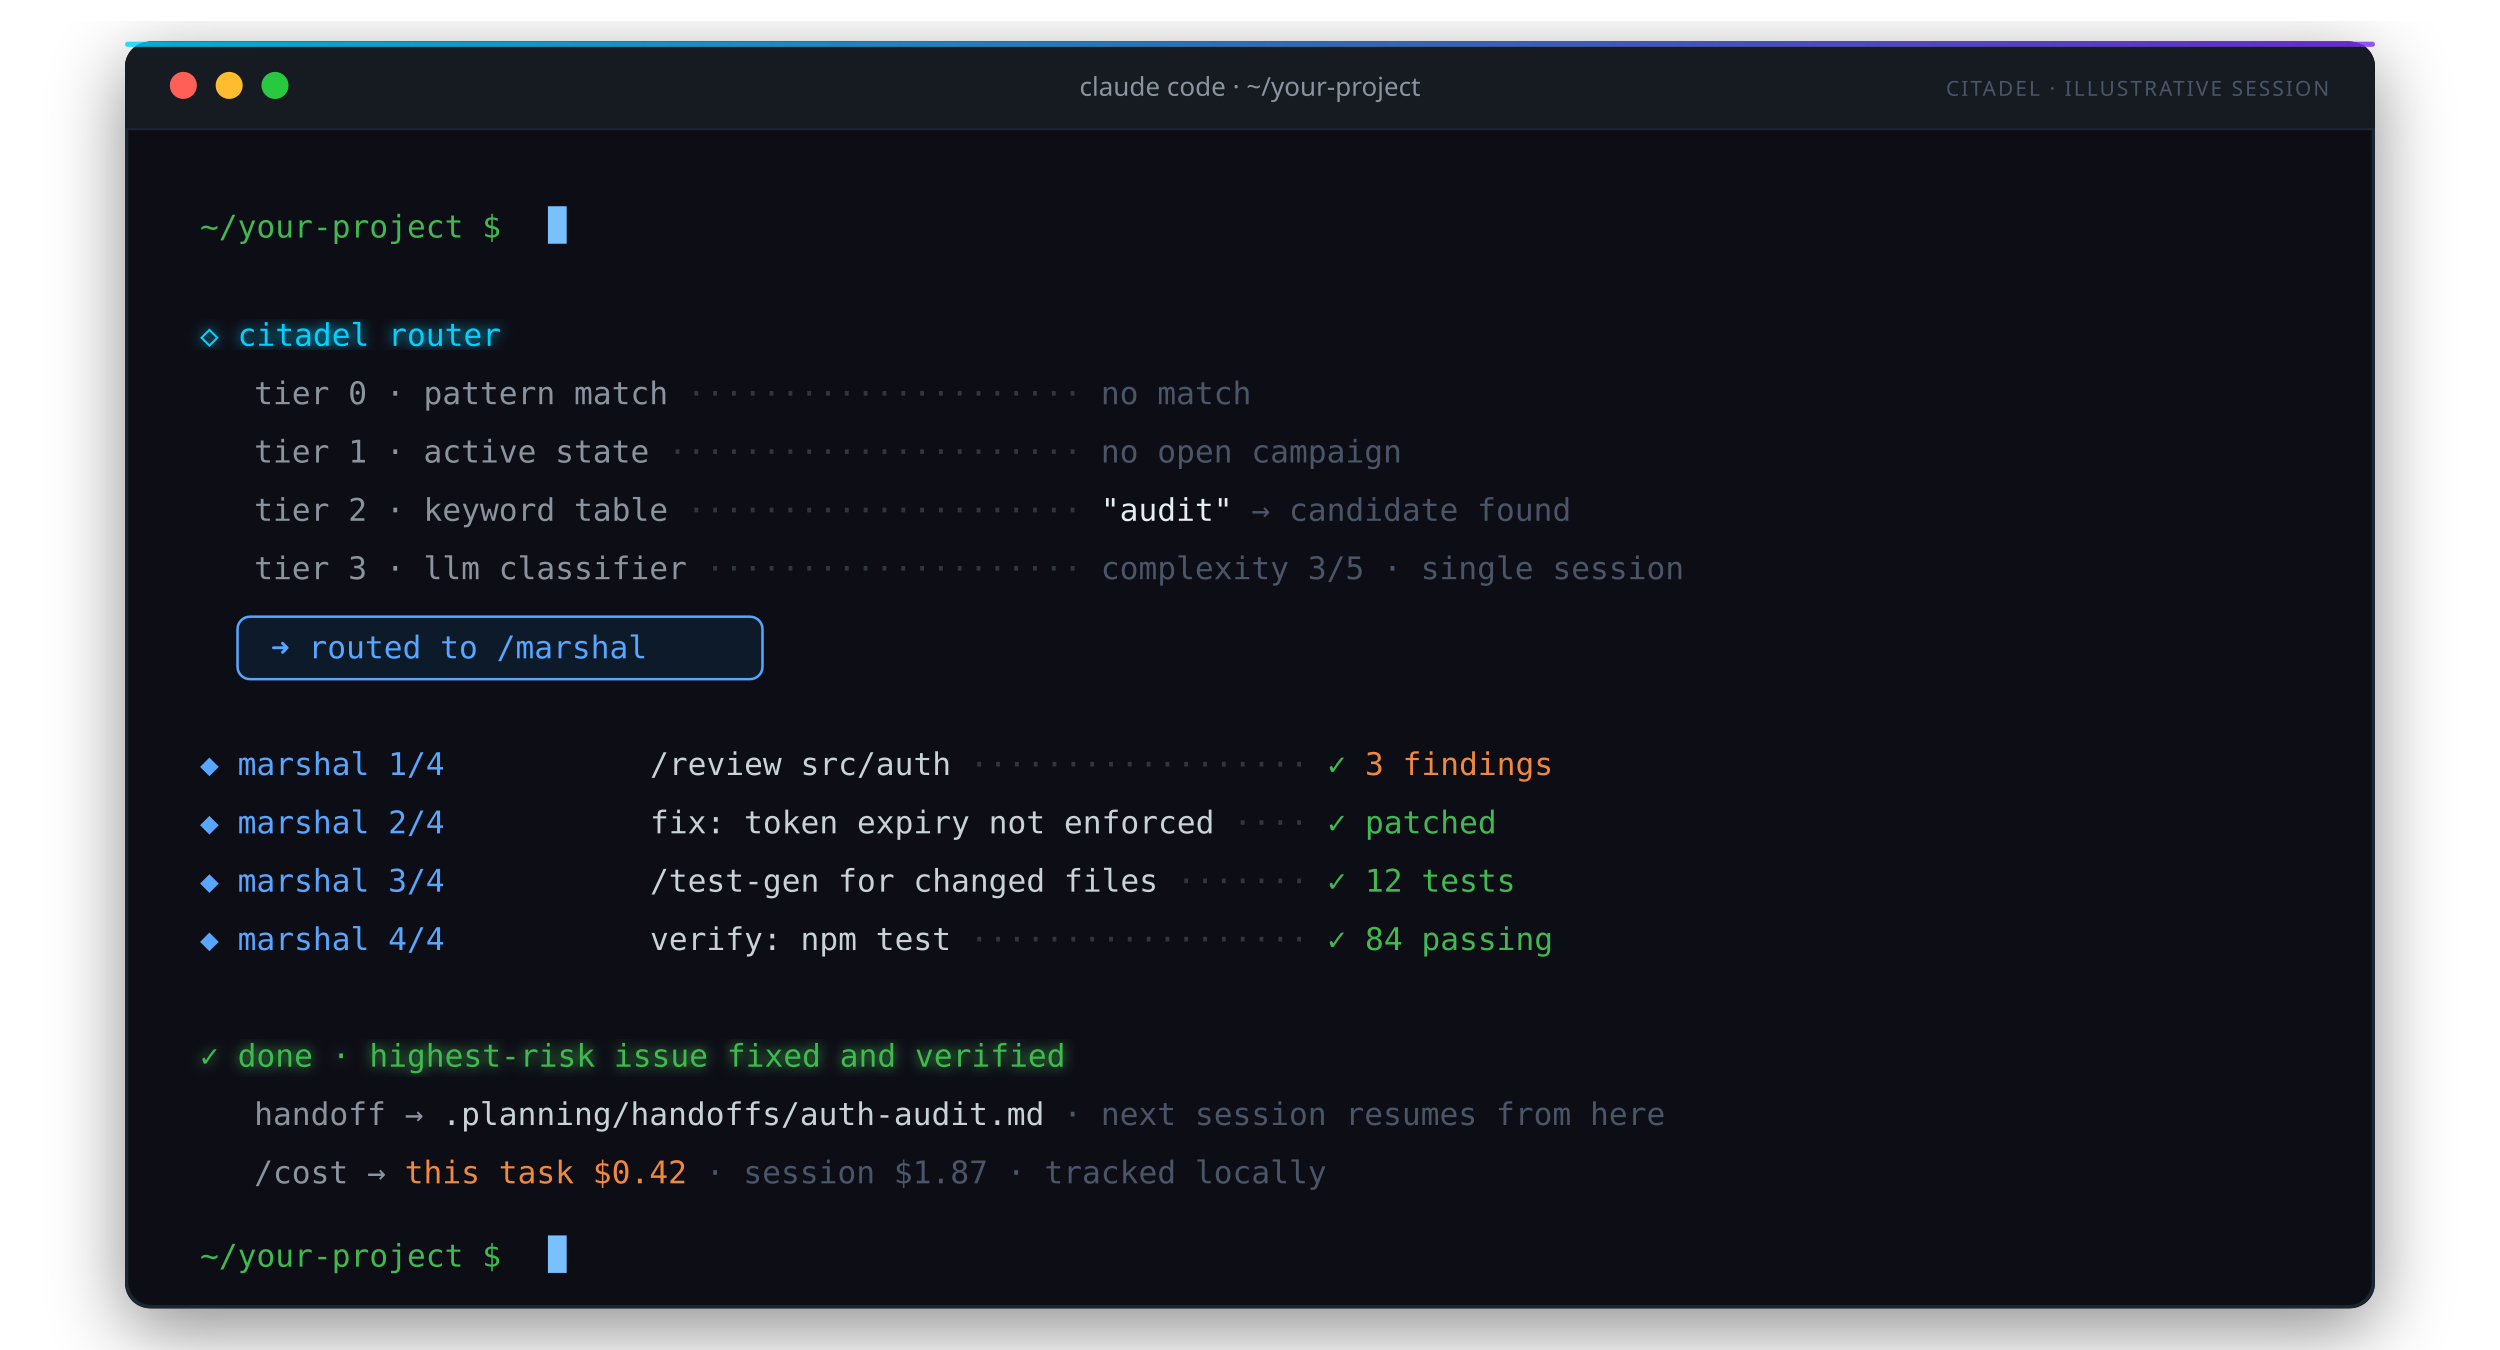
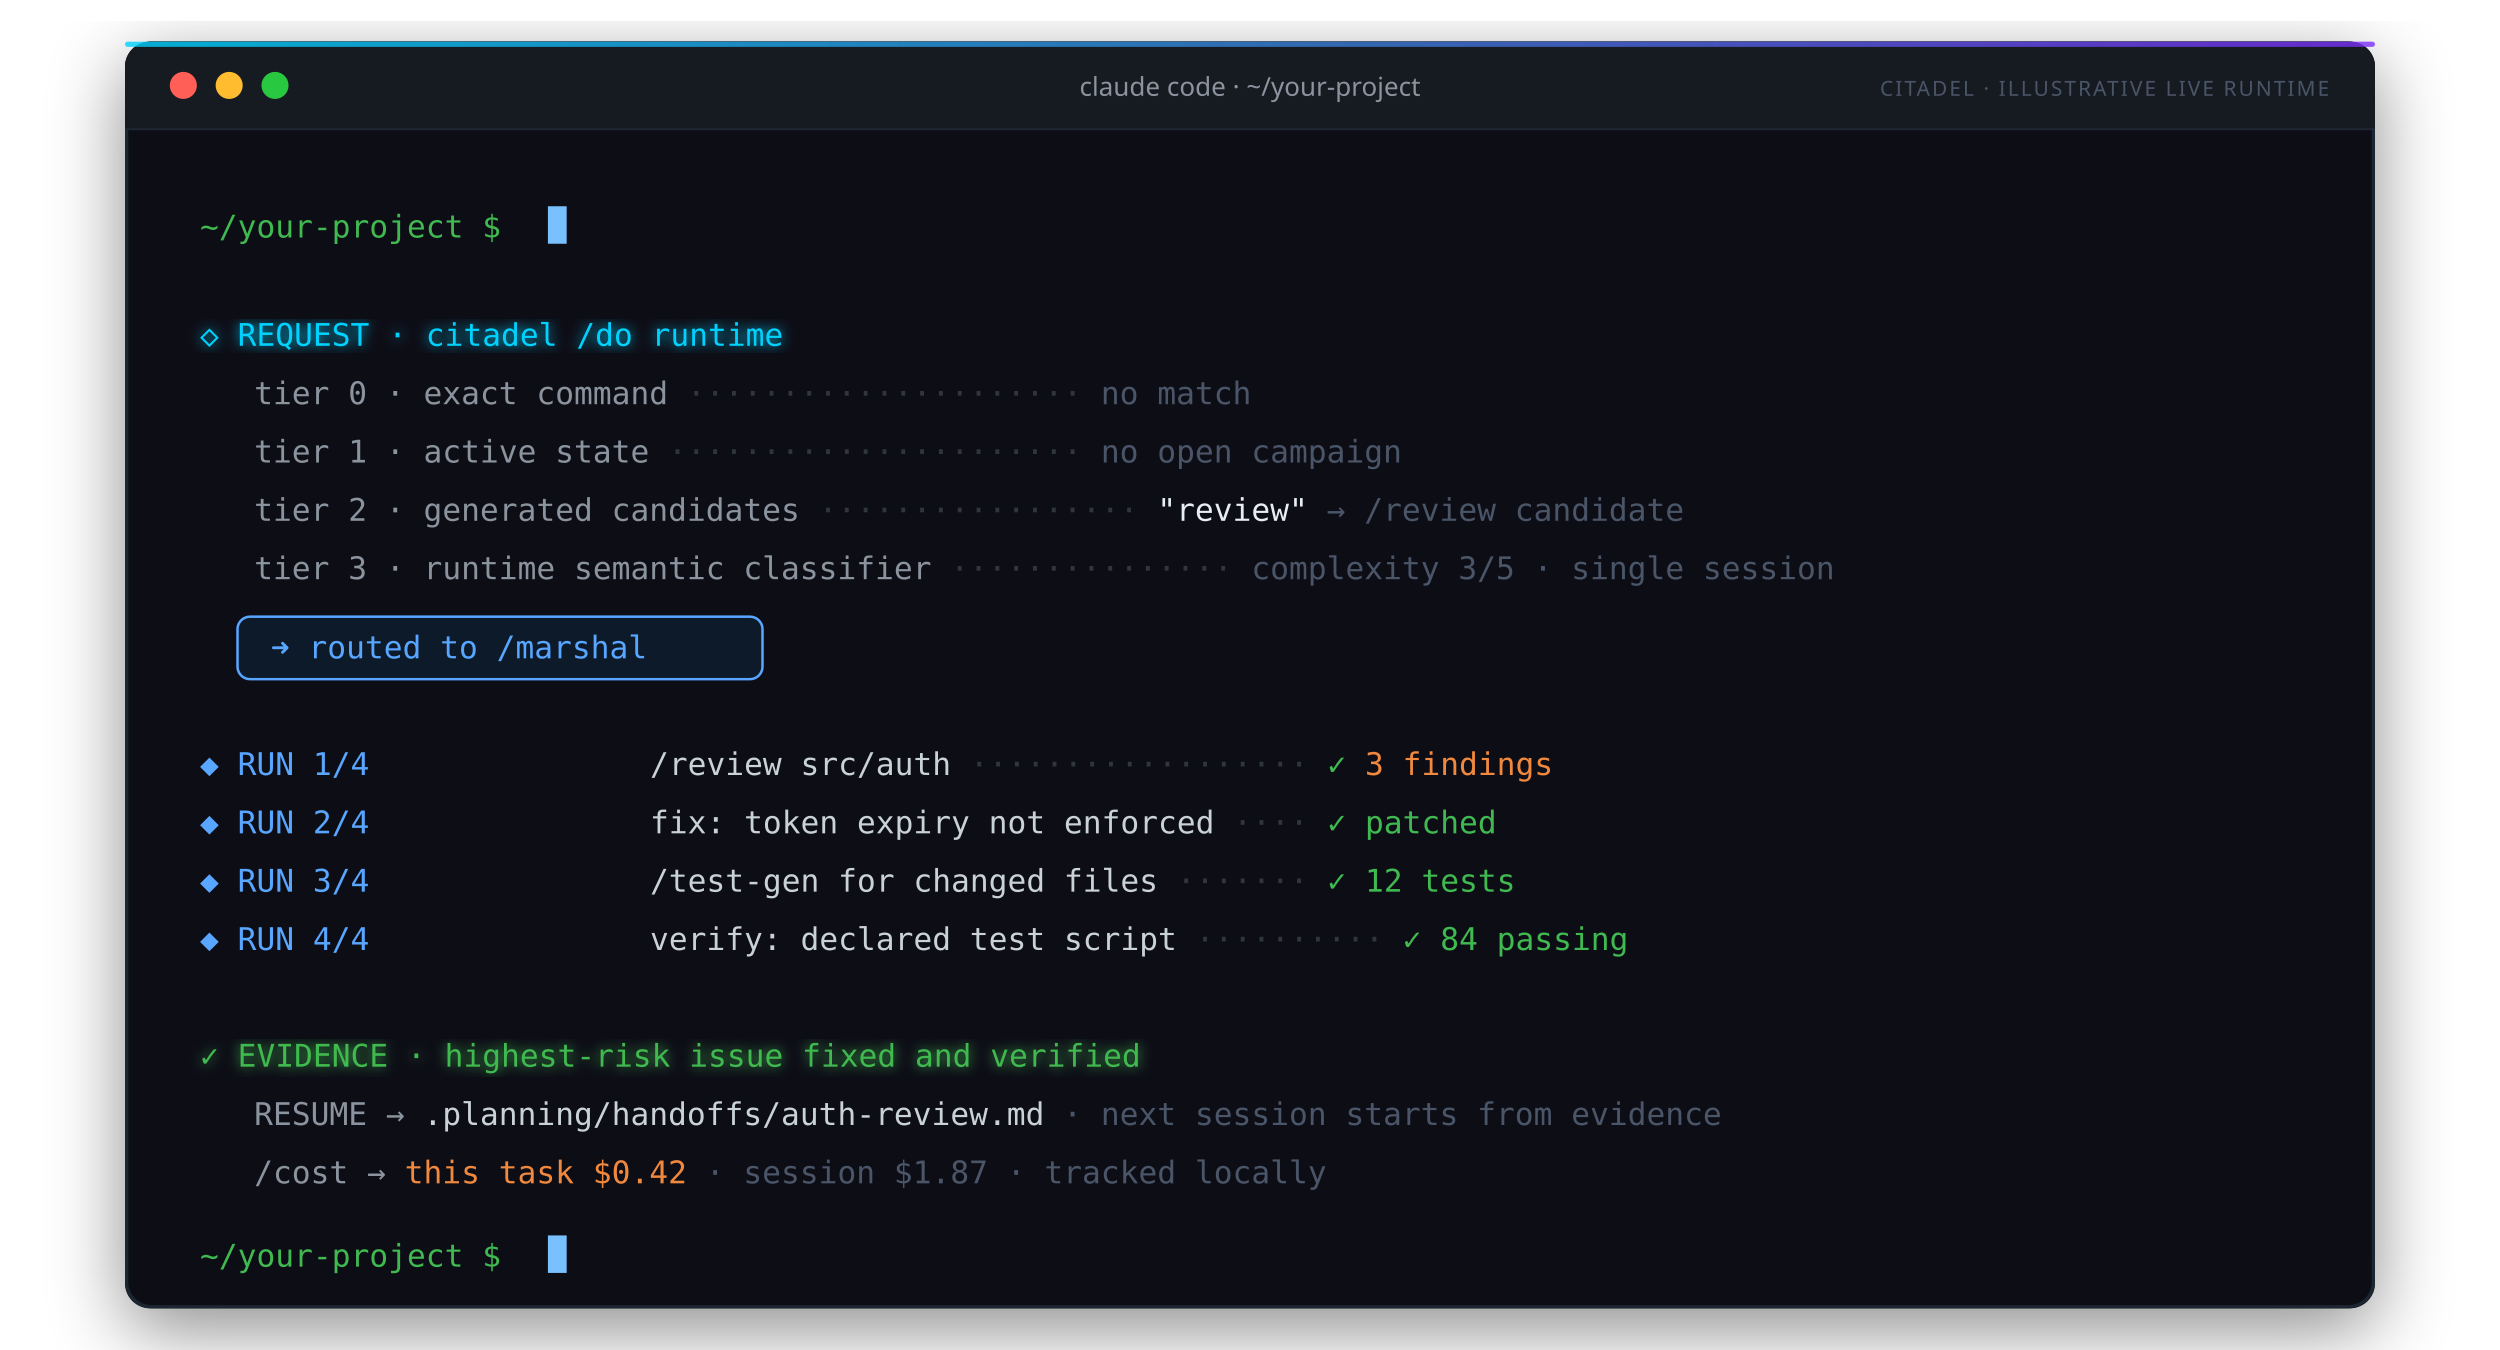
<svg xmlns="http://www.w3.org/2000/svg" width="1200" height="648" viewBox="0 0 1200 648" role="img" aria-labelledby="td-title-a">
  <defs>
    <linearGradient id="td-accent" x1="0%" y1="0%" x2="100%" y2="0%">
      <stop offset="0%" stop-color="#00d2ff" />
      <stop offset="55%" stop-color="#3a7bd5" />
      <stop offset="100%" stop-color="#7b2ff7" />
    </linearGradient>
    <filter id="td-shadow" x="-6%" y="-6%" width="112%" height="116%">
      <feDropShadow dx="0" dy="10" stdDeviation="18" flood-color="#000000" flood-opacity="0.45" />
    </filter>
    <filter id="td-glow">
      <feGaussianBlur in="SourceGraphic" stdDeviation="3" result="b" />
      <feMerge>
        <feMergeNode in="b" />
        <feMergeNode in="SourceGraphic" />
      </feMerge>
    </filter>
    <style>
      .td-mono { font-family: 'SF Mono','Cascadia Code','Consolas',monospace; font-size: 15px; }
      .td-sans { font-family: 'Segoe UI',system-ui,-apple-system,sans-serif; }

      /* ── Master 28s loop ──
         type command 2–14% · router 17–31% · marshal 36–57%
         summary 63–69% · prompt 74% · hold · fade 95–98% */

      @keyframes td-reset {
        0%      { opacity: 0; }
        1%      { opacity: 1; }
        95%     { opacity: 1; }
        98%,100%{ opacity: 0; }
      }
      .td-scene { animation: td-reset 28s linear infinite; }

-       /* Command types in: 56 chars, 9px each = 504px */
+       /* Command types in: 57 chars, 9px each = 513px */
      @keyframes td-type {
        0%  { width: 0; animation-timing-function: linear; }
-         2%  { width: 0; animation-timing-function: steps(56, end); }
-         14% { width: 504px; }
-         100%{ width: 504px; }
+         2%  { width: 0; animation-timing-function: steps(57, end); }
+         14% { width: 513px; }
+         100%{ width: 513px; }
      }
      .td-typeclip { animation: td-type 28s infinite; }

      /* Caret rides the typing edge, then parks + blinks until output starts */
      @keyframes td-caret-x {
        0%  { transform: translateX(0); animation-timing-function: linear; }
-         2%  { transform: translateX(0); animation-timing-function: steps(56, end); }
-         14% { transform: translateX(504px); }
-         100%{ transform: translateX(504px); }
+         2%  { transform: translateX(0); animation-timing-function: steps(57, end); }
+         14% { transform: translateX(513px); }
+         100%{ transform: translateX(513px); }
      }
      @keyframes td-caret-on {
        0%,15%   { opacity: 1; }
        15.8%    { opacity: 0; }
        16.4%    { opacity: 1; }
        17%,100% { opacity: 0; }
      }
      .td-caret { animation: td-caret-x 28s infinite, td-caret-on 28s steps(1) infinite; }

      /* Line reveals (instant, like a real terminal) */
      @keyframes td-l1  { 0%,17%   { opacity: 0; } 17.2%,100% { opacity: 1; } }
      @keyframes td-l2  { 0%,19.5% { opacity: 0; } 19.7%,100% { opacity: 1; } }
      @keyframes td-l3  { 0%,22%   { opacity: 0; } 22.2%,100% { opacity: 1; } }
      @keyframes td-l4  { 0%,24.5% { opacity: 0; } 24.7%,100% { opacity: 1; } }
      @keyframes td-l5  { 0%,27.5% { opacity: 0; } 27.7%,100% { opacity: 1; } }
      @keyframes td-l6  { 0%,31%   { opacity: 0; } 31.2%,100% { opacity: 1; } }
      @keyframes td-l7  { 0%,36%   { opacity: 0; } 36.2%,100% { opacity: 1; } }
      @keyframes td-l8  { 0%,43%   { opacity: 0; } 43.2%,100% { opacity: 1; } }
      @keyframes td-l9  { 0%,50%   { opacity: 0; } 50.2%,100% { opacity: 1; } }
      @keyframes td-l10 { 0%,57%   { opacity: 0; } 57.2%,100% { opacity: 1; } }
      @keyframes td-l11 { 0%,63%   { opacity: 0; } 63.2%,100% { opacity: 1; } }
      @keyframes td-l12 { 0%,66%   { opacity: 0; } 66.2%,100% { opacity: 1; } }
      @keyframes td-l13 { 0%,69%   { opacity: 0; } 69.2%,100% { opacity: 1; } }
      @keyframes td-l14 { 0%,74%   { opacity: 0; } 74.2%,100% { opacity: 1; } }
      .td-r1  { animation: td-l1  28s linear infinite; }
      .td-r2  { animation: td-l2  28s linear infinite; }
      .td-r3  { animation: td-l3  28s linear infinite; }
      .td-r4  { animation: td-l4  28s linear infinite; }
      .td-r5  { animation: td-l5  28s linear infinite; }
      .td-r6  { animation: td-l6  28s linear infinite; }
      .td-r7  { animation: td-l7  28s linear infinite; }
      .td-r8  { animation: td-l8  28s linear infinite; }
      .td-r9  { animation: td-l9  28s linear infinite; }
      .td-r10 { animation: td-l10 28s linear infinite; }
      .td-r11 { animation: td-l11 28s linear infinite; }
      .td-r12 { animation: td-l12 28s linear infinite; }
      .td-r13 { animation: td-l13 28s linear infinite; }
      .td-r14 { animation: td-l14 28s linear infinite; }

      /* Routed badge flash */
      @keyframes td-flash {
        0%,31%  { opacity: 0; }
        32%     { opacity: 0.25; }
        36%,100%{ opacity: 0; }
      }
      .td-fl { animation: td-flash 28s linear infinite; }

      /* Final prompt caret blinks forever (until scene fade) */
      @keyframes td-caret2 {
        0%,74%  { opacity: 0; }
        74.2%   { opacity: 1; }
        100%    { opacity: 1; }
      }
      @keyframes td-blink { 0%,49% { opacity: 1; } 50%,100% { opacity: 0; } }
      .td-c2w { animation: td-caret2 28s linear infinite; }
      .td-c2  { animation: td-blink 1.1s steps(1) infinite; }

      @media (prefers-reduced-motion: reduce) {
        .td-scene, .td-typeclip, .td-caret, .td-c2w, .td-c2, .td-fl,
        .td-r1,.td-r2,.td-r3,.td-r4,.td-r5,.td-r6,.td-r7,
        .td-r8,.td-r9,.td-r10,.td-r11,.td-r12,.td-r13,.td-r14 {
          animation: none;
        }
-         .td-typeclip { width: 504px; }
+         .td-typeclip { width: 513px; }
        .td-caret, .td-fl { opacity: 0; }
      }
    </style>
    <clipPath id="td-cmdclip">
      <rect class="td-typeclip" x="262" y="96" width="0" height="26" />
    </clipPath>
  </defs>
  <g filter="url(#td-shadow)">
    <rect x="60" y="20" width="1080" height="608" rx="12" fill="#0d1117" />
    <rect x="60.75" y="20.75" width="1078.5" height="606.5" rx="12" fill="none" stroke="#1e2632" stroke-width="1.5" />
  </g>
  <path d="M 60 32 a 12 12 0 0 1 12 -12 h 1056 a 12 12 0 0 1 12 12 v 30 h -1080 z" fill="#161b22" />
  <line x1="60" y1="62" x2="1140" y2="62" stroke="#1e2632" stroke-width="1" />
  <circle cx="88" cy="41" r="6.5" fill="#ff5f57" />
  <circle cx="110" cy="41" r="6.5" fill="#febc2e" />
  <circle cx="132" cy="41" r="6.5" fill="#28c840" />
  <text x="600" y="46" class="td-sans" font-size="12.5" fill="#8b949e" text-anchor="middle">claude code · ~/your-project</text>
-   <text x="1118" y="46" class="td-sans" font-size="10" fill="#4a5568" text-anchor="end" letter-spacing="1">CITADEL · ILLUSTRATIVE SESSION</text>
+   <text x="1118" y="46" class="td-sans" font-size="10" fill="#4a5568" text-anchor="end" letter-spacing="1">CITADEL · ILLUSTRATIVE LIVE RUNTIME</text>
  <rect x="60" y="20" width="1080" height="2.5" rx="1.25" fill="url(#td-accent)" opacity="0.8" />
  <g class="td-scene">
    <text x="96" y="114" class="td-mono" fill="#3fb950">~/your-project $</text>
    <g clip-path="url(#td-cmdclip)">
-       <text x="262" y="114" class="td-mono" fill="#79c0ff">/do audit the auth module and fix the highest-risk issue</text>
+       <text x="262" y="114" class="td-mono" fill="#79c0ff">/do review the auth module and fix the highest-risk issue</text>
    </g>
    <rect class="td-caret" x="263" y="99" width="9" height="18" fill="#79c0ff" />
    <g class="td-r1">
-       <text x="96" y="166" class="td-mono" fill="#00d2ff" filter="url(#td-glow)">◇ citadel router</text>
+       <text x="96" y="166" class="td-mono" fill="#00d2ff" filter="url(#td-glow)">◇ REQUEST · citadel /do runtime</text>
    </g>
    <g class="td-r2">
-       <text x="122" y="194" class="td-mono" fill="#8b949e">tier 0 · pattern match <tspan fill="#30363d">·····················</tspan>
+       <text x="122" y="194" class="td-mono" fill="#8b949e">tier 0 · exact command <tspan fill="#30363d">·····················</tspan>
        <tspan fill="#4a5568">no match</tspan>
      </text>
    </g>
    <g class="td-r3">
      <text x="122" y="222" class="td-mono" fill="#8b949e">tier 1 · active state <tspan fill="#30363d">······················</tspan>
        <tspan fill="#4a5568">no open campaign</tspan>
      </text>
    </g>
    <g class="td-r4">
-       <text x="122" y="250" class="td-mono" fill="#8b949e">tier 2 · keyword table <tspan fill="#30363d">·····················</tspan>
-         <tspan fill="#e6edf3">"audit"</tspan>
-         <tspan fill="#4a5568">→ candidate found</tspan>
+       <text x="122" y="250" class="td-mono" fill="#8b949e">tier 2 · generated candidates <tspan fill="#30363d">·················</tspan>
+         <tspan fill="#e6edf3">"review"</tspan>
+         <tspan fill="#4a5568">→ /review candidate</tspan>
      </text>
    </g>
    <g class="td-r5">
-       <text x="122" y="278" class="td-mono" fill="#8b949e">tier 3 · llm classifier <tspan fill="#30363d">····················</tspan>
+       <text x="122" y="278" class="td-mono" fill="#8b949e">tier 3 · runtime semantic classifier <tspan fill="#30363d">···············</tspan>
        <tspan fill="#4a5568">complexity 3/5 · single session</tspan>
      </text>
    </g>
    <g class="td-r6">
      <rect class="td-fl" x="114" y="296" width="252" height="30" rx="6" fill="#58a6ff" />
      <rect x="114" y="296" width="252" height="30" rx="6" fill="#0d1a2a" stroke="#58a6ff" stroke-width="1.2" />
      <text x="130" y="316" class="td-mono" fill="#58a6ff">➜ routed to /marshal</text>
    </g>
    <g class="td-r7">
-       <text x="96" y="372" class="td-mono" fill="#58a6ff">◆ marshal 1/4</text>
+       <text x="96" y="372" class="td-mono" fill="#58a6ff">◆ RUN 1/4</text>
      <text x="312" y="372" class="td-mono" fill="#c9d1d9">/review src/auth <tspan fill="#30363d">··················</tspan>
        <tspan fill="#3fb950">✓</tspan>
        <tspan fill="#f0883e">3 findings</tspan>
      </text>
    </g>
    <g class="td-r8">
-       <text x="96" y="400" class="td-mono" fill="#58a6ff">◆ marshal 2/4</text>
+       <text x="96" y="400" class="td-mono" fill="#58a6ff">◆ RUN 2/4</text>
      <text x="312" y="400" class="td-mono" fill="#c9d1d9">fix: token expiry not enforced <tspan fill="#30363d">····</tspan>
        <tspan fill="#3fb950">✓ patched</tspan>
      </text>
    </g>
    <g class="td-r9">
-       <text x="96" y="428" class="td-mono" fill="#58a6ff">◆ marshal 3/4</text>
+       <text x="96" y="428" class="td-mono" fill="#58a6ff">◆ RUN 3/4</text>
      <text x="312" y="428" class="td-mono" fill="#c9d1d9">/test-gen for changed files <tspan fill="#30363d">·······</tspan>
        <tspan fill="#3fb950">✓ 12 tests</tspan>
      </text>
    </g>
    <g class="td-r10">
-       <text x="96" y="456" class="td-mono" fill="#58a6ff">◆ marshal 4/4</text>
-       <text x="312" y="456" class="td-mono" fill="#c9d1d9">verify: npm test <tspan fill="#30363d">··················</tspan>
+       <text x="96" y="456" class="td-mono" fill="#58a6ff">◆ RUN 4/4</text>
+       <text x="312" y="456" class="td-mono" fill="#c9d1d9">verify: declared test script <tspan fill="#30363d">··········</tspan>
        <tspan fill="#3fb950">✓ 84 passing</tspan>
      </text>
    </g>
    <g class="td-r11">
-       <text x="96" y="512" class="td-mono" fill="#3fb950" filter="url(#td-glow)">✓ done · highest-risk issue fixed and verified</text>
+       <text x="96" y="512" class="td-mono" fill="#3fb950" filter="url(#td-glow)">✓ EVIDENCE · highest-risk issue fixed and verified</text>
    </g>
    <g class="td-r12">
-       <text x="122" y="540" class="td-mono" fill="#8b949e">handoff → <tspan fill="#c9d1d9">.planning/handoffs/auth-audit.md</tspan>
-         <tspan fill="#4a5568">· next session resumes from here</tspan>
+       <text x="122" y="540" class="td-mono" fill="#8b949e">RESUME → <tspan fill="#c9d1d9">.planning/handoffs/auth-review.md</tspan>
+         <tspan fill="#4a5568">· next session starts from evidence</tspan>
      </text>
    </g>
    <g class="td-r13">
      <text x="122" y="568" class="td-mono" fill="#8b949e">/cost → <tspan fill="#f0883e">this task $0.42</tspan>
        <tspan fill="#4a5568">· session $1.87 · tracked locally</tspan>
      </text>
    </g>
    <g class="td-r14">
      <text x="96" y="608" class="td-mono" fill="#3fb950">~/your-project $</text>
      <g class="td-c2w">
        <rect class="td-c2" x="263" y="593" width="9" height="18" fill="#79c0ff" />
      </g>
    </g>
  </g>
</svg>
